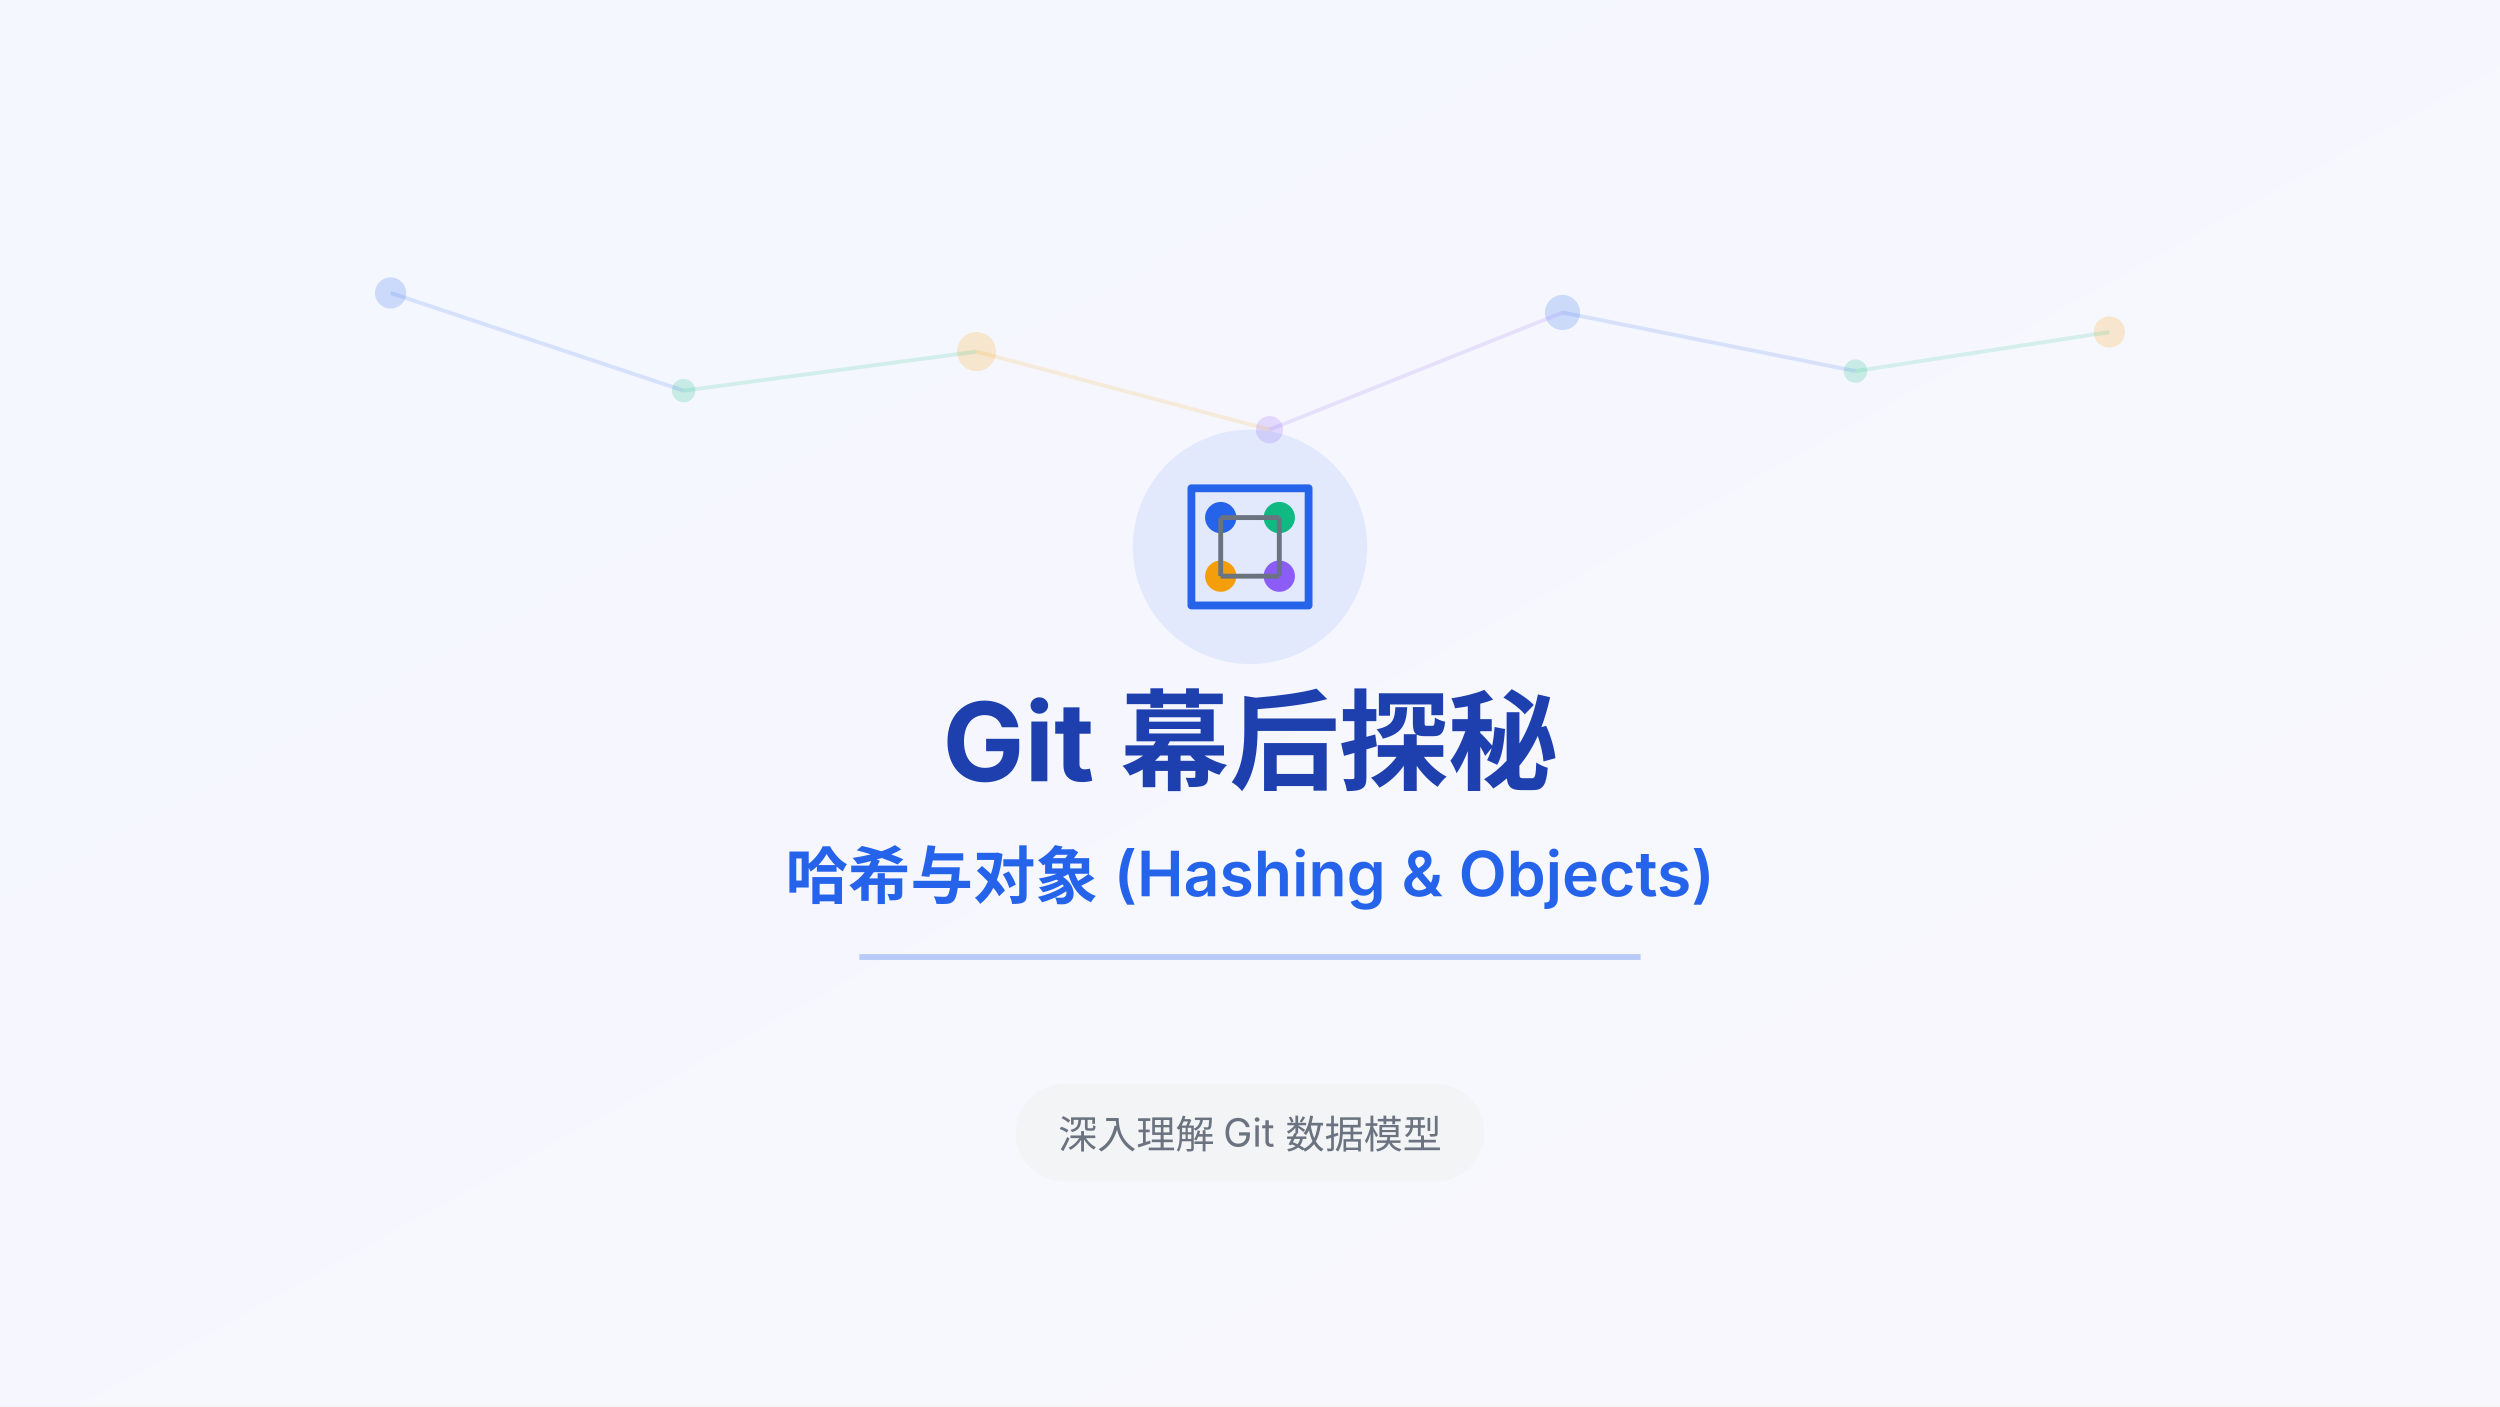
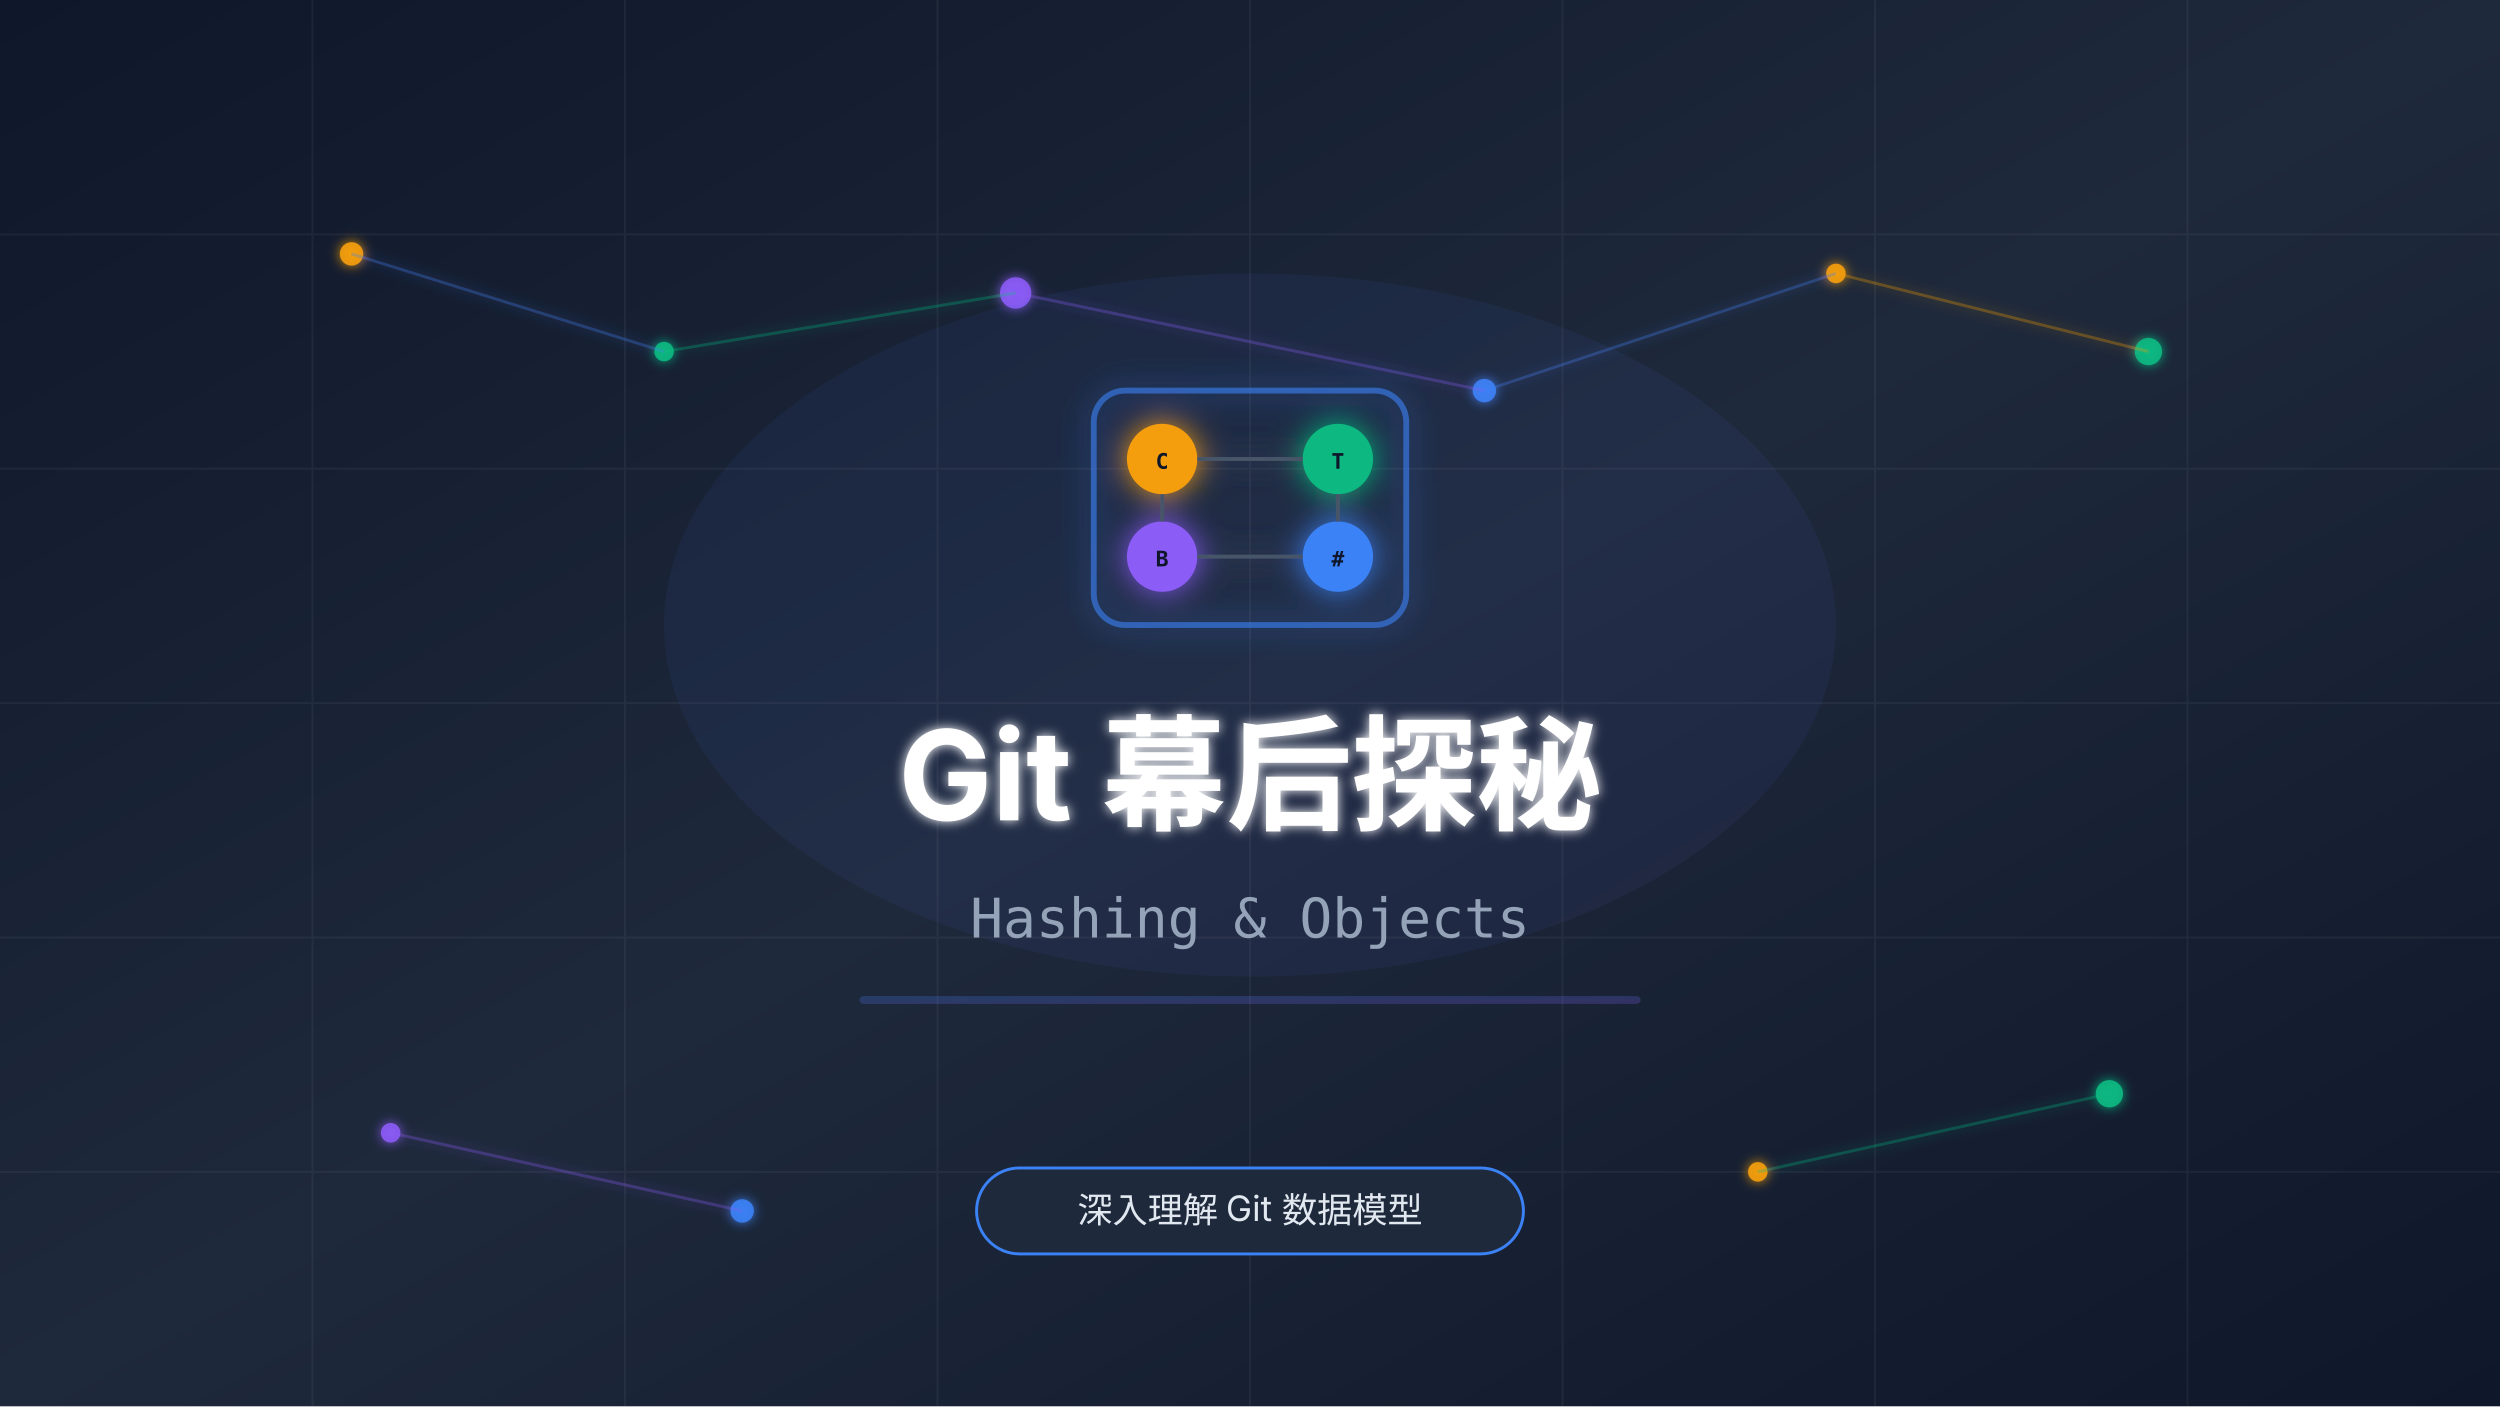
<svg xmlns="http://www.w3.org/2000/svg" viewBox="0 0 1280 720" width="1280" height="720">
-   <rect width="1280" height="720" fill="#ffffff" />
  <defs>
    <linearGradient id="bgGradient" x1="0%" y1="0%" x2="100%" y2="100%">
-       <stop offset="0%" style="stop-color:#2563eb;stop-opacity:0.05" />
-       <stop offset="100%" style="stop-color:#8b5cf6;stop-opacity:0.05" />
+       <stop offset="0%" style="stop-color:#0f172a;stop-opacity:1" />
+       <stop offset="50%" style="stop-color:#1e293b;stop-opacity:1" />
+       <stop offset="100%" style="stop-color:#0f172a;stop-opacity:1" />
    </linearGradient>
+     <linearGradient id="glowGradient" x1="0%" y1="0%" x2="100%" y2="100%">
+       <stop offset="0%" style="stop-color:#3b82f6;stop-opacity:0.4" />
+       <stop offset="100%" style="stop-color:#8b5cf6;stop-opacity:0.4" />
+     </linearGradient>
+     <filter id="glow" x="-50%" y="-50%" width="200%" height="200%">
+       <feGaussianBlur stdDeviation="8" result="blur" />
+       <feMerge>
+         <feMergeNode in="blur" />
+         <feMergeNode in="SourceGraphic" />
+       </feMerge>
+     </filter>
+     <filter id="softGlow" x="-50%" y="-50%" width="200%" height="200%">
+       <feGaussianBlur stdDeviation="3" result="blur" />
+       <feMerge>
+         <feMergeNode in="blur" />
+         <feMergeNode in="SourceGraphic" />
+       </feMerge>
+     </filter>
  </defs>
  <rect width="1280" height="720" fill="url(#bgGradient)" />
-   <circle cx="200" cy="150" r="8" fill="#2563eb" opacity="0.2" />
-   <circle cx="350" cy="200" r="6" fill="#10b981" opacity="0.2" />
-   <circle cx="500" cy="180" r="10" fill="#f59e0b" opacity="0.2" />
-   <circle cx="650" cy="220" r="7" fill="#8b5cf6" opacity="0.2" />
-   <circle cx="800" cy="160" r="9" fill="#2563eb" opacity="0.2" />
-   <circle cx="950" cy="190" r="6" fill="#10b981" opacity="0.2" />
-   <circle cx="1080" cy="170" r="8" fill="#f59e0b" opacity="0.2" />
-   <line x1="200" y1="150" x2="350" y2="200" stroke="#2563eb" stroke-width="2" opacity="0.15" />
-   <line x1="350" y1="200" x2="500" y2="180" stroke="#10b981" stroke-width="2" opacity="0.15" />
-   <line x1="500" y1="180" x2="650" y2="220" stroke="#f59e0b" stroke-width="2" opacity="0.15" />
-   <line x1="650" y1="220" x2="800" y2="160" stroke="#8b5cf6" stroke-width="2" opacity="0.15" />
-   <line x1="800" y1="160" x2="950" y2="190" stroke="#2563eb" stroke-width="2" opacity="0.15" />
-   <line x1="950" y1="190" x2="1080" y2="170" stroke="#10b981" stroke-width="2" opacity="0.15" />
-   <g transform="translate(540, 280)">
-     <circle cx="100" cy="0" r="60" fill="#2563eb" opacity="0.1" />
-     <path d="M 70 -30 L 130 -30 L 130 30 L 70 30 Z" fill="none" stroke="#2563eb" stroke-width="4" stroke-linejoin="round" />
-     <circle cx="85" cy="-15" r="8" fill="#2563eb" />
-     <circle cx="115" cy="-15" r="8" fill="#10b981" />
-     <circle cx="85" cy="15" r="8" fill="#f59e0b" />
-     <circle cx="115" cy="15" r="8" fill="#8b5cf6" />
-     <line x1="85" y1="-15" x2="115" y2="-15" stroke="#6b7280" stroke-width="2.5" />
-     <line x1="85" y1="-15" x2="85" y2="15" stroke="#6b7280" stroke-width="2.5" />
-     <line x1="115" y1="-15" x2="115" y2="15" stroke="#6b7280" stroke-width="2.5" />
-     <line x1="85" y1="15" x2="115" y2="15" stroke="#6b7280" stroke-width="2.5" />
+   <g opacity="0.05">
+     <line x1="0" y1="120" x2="1280" y2="120" stroke="#fff" stroke-width="1" />
+     <line x1="0" y1="240" x2="1280" y2="240" stroke="#fff" stroke-width="1" />
+     <line x1="0" y1="360" x2="1280" y2="360" stroke="#fff" stroke-width="1" />
+     <line x1="0" y1="480" x2="1280" y2="480" stroke="#fff" stroke-width="1" />
+     <line x1="0" y1="600" x2="1280" y2="600" stroke="#fff" stroke-width="1" />
+     <line x1="160" y1="0" x2="160" y2="720" stroke="#fff" stroke-width="1" />
+     <line x1="320" y1="0" x2="320" y2="720" stroke="#fff" stroke-width="1" />
+     <line x1="480" y1="0" x2="480" y2="720" stroke="#fff" stroke-width="1" />
+     <line x1="640" y1="0" x2="640" y2="720" stroke="#fff" stroke-width="1" />
+     <line x1="800" y1="0" x2="800" y2="720" stroke="#fff" stroke-width="1" />
+     <line x1="960" y1="0" x2="960" y2="720" stroke="#fff" stroke-width="1" />
+     <line x1="1120" y1="0" x2="1120" y2="720" stroke="#fff" stroke-width="1" />
  </g>
-   <text x="640" y="400" font-family="-apple-system, BlinkMacSystemFont, 'Segoe UI', 'Microsoft YaHei', sans-serif" font-size="56" font-weight="bold" fill="#1e40af" text-anchor="middle">
+   <g filter="url(#softGlow)">
+     <circle cx="180" cy="130" r="6" fill="#f59e0b" opacity="0.9" />
+     <circle cx="340" cy="180" r="5" fill="#10b981" opacity="0.9" />
+     <circle cx="520" cy="150" r="8" fill="#8b5cf6" opacity="0.9" />
+     <circle cx="760" cy="200" r="6" fill="#3b82f6" opacity="0.9" />
+     <circle cx="940" cy="140" r="5" fill="#f59e0b" opacity="0.9" />
+     <circle cx="1100" cy="180" r="7" fill="#10b981" opacity="0.9" />
+     <circle cx="200" cy="580" r="5" fill="#8b5cf6" opacity="0.9" />
+     <circle cx="380" cy="620" r="6" fill="#3b82f6" opacity="0.9" />
+     <circle cx="900" cy="600" r="5" fill="#f59e0b" opacity="0.9" />
+     <circle cx="1080" cy="560" r="7" fill="#10b981" opacity="0.9" />
+     <line x1="180" y1="130" x2="340" y2="180" stroke="#3b82f6" stroke-width="1.5" opacity="0.3" />
+     <line x1="340" y1="180" x2="520" y2="150" stroke="#10b981" stroke-width="1.5" opacity="0.3" />
+     <line x1="520" y1="150" x2="760" y2="200" stroke="#8b5cf6" stroke-width="1.5" opacity="0.3" />
+     <line x1="760" y1="200" x2="940" y2="140" stroke="#3b82f6" stroke-width="1.5" opacity="0.3" />
+     <line x1="940" y1="140" x2="1100" y2="180" stroke="#f59e0b" stroke-width="1.5" opacity="0.3" />
+     <line x1="200" y1="580" x2="380" y2="620" stroke="#8b5cf6" stroke-width="1.5" opacity="0.3" />
+     <line x1="900" y1="600" x2="1080" y2="560" stroke="#10b981" stroke-width="1.5" opacity="0.3" />
+   </g>
+   <ellipse cx="640" cy="320" rx="300" ry="180" fill="url(#glowGradient)" opacity="0.15" />
+   <g transform="translate(640, 260)" filter="url(#glow)">
+     <rect x="-80" y="-60" width="160" height="120" rx="16" fill="none" stroke="#3b82f6" stroke-width="3" opacity="0.6" />
+     <circle cx="-45" cy="-25" r="18" fill="#f59e0b" />
+     <circle cx="45" cy="-25" r="18" fill="#10b981" />
+     <circle cx="-45" cy="25" r="18" fill="#8b5cf6" />
+     <circle cx="45" cy="25" r="18" fill="#3b82f6" />
+     <text x="-45" y="-20" font-family="'Cascadia Code', 'Fira Code', monospace" font-size="11" fill="#0f172a" text-anchor="middle" font-weight="bold">C</text>
+     <text x="45" y="-20" font-family="'Cascadia Code', 'Fira Code', monospace" font-size="11" fill="#0f172a" text-anchor="middle" font-weight="bold">T</text>
+     <text x="-45" y="30" font-family="'Cascadia Code', 'Fira Code', monospace" font-size="11" fill="#0f172a" text-anchor="middle" font-weight="bold">B</text>
+     <text x="45" y="30" font-family="'Cascadia Code', 'Fira Code', monospace" font-size="11" fill="#0f172a" text-anchor="middle" font-weight="bold">#</text>
+     <line x1="-27" y1="-25" x2="27" y2="-25" stroke="#475569" stroke-width="2" />
+     <line x1="-45" y1="-7" x2="-45" y2="7" stroke="#475569" stroke-width="2" />
+     <line x1="45" y1="-7" x2="45" y2="7" stroke="#475569" stroke-width="2" />
+     <line x1="-27" y1="25" x2="27" y2="25" stroke="#475569" stroke-width="2" />
+   </g>
+   <text x="640" y="420" font-family="-apple-system, BlinkMacSystemFont, 'Segoe UI', 'Microsoft YaHei', sans-serif" font-size="64" font-weight="bold" fill="#ffffff" text-anchor="middle" filter="url(#softGlow)">
        Git 幕后探秘
    </text>
-   <text x="640" y="460" font-family="-apple-system, BlinkMacSystemFont, 'Segoe UI', 'Microsoft YaHei', sans-serif" font-size="32" font-weight="600" fill="#2563eb" text-anchor="middle">
-         哈希与对象 (Hashing &amp; Objects)
+   <text x="640" y="480" font-family="'Cascadia Code', 'Fira Code', 'Consolas', monospace" font-size="28" font-weight="500" fill="#94a3b8" text-anchor="middle">
+         Hashing &amp; Objects
    </text>
-   <line x1="440" y1="490" x2="840" y2="490" stroke="#2563eb" stroke-width="3" opacity="0.3" />
-   <g transform="translate(640, 580)">
-     <rect x="-120" y="-25" width="240" height="50" rx="25" fill="#f3f4f6" />
-     <text x="0" y="8" font-family="-apple-system, BlinkMacSystemFont, 'Segoe UI', 'Microsoft YaHei', sans-serif" font-size="20" fill="#6b7280" text-anchor="middle">
+   <rect x="440" y="510" width="400" height="4" rx="2" fill="url(#glowGradient)" opacity="0.6" />
+   <g transform="translate(640, 620)">
+     <rect x="-140" y="-22" width="280" height="44" rx="22" fill="#1e293b" stroke="#3b82f6" stroke-width="1.5" />
+     <text x="0" y="6" font-family="-apple-system, BlinkMacSystemFont, 'Segoe UI', 'Microsoft YaHei', sans-serif" font-size="18" fill="#e2e8f0" text-anchor="middle">
            深入理解 Git 数据模型
        </text>
  </g>
</svg>
